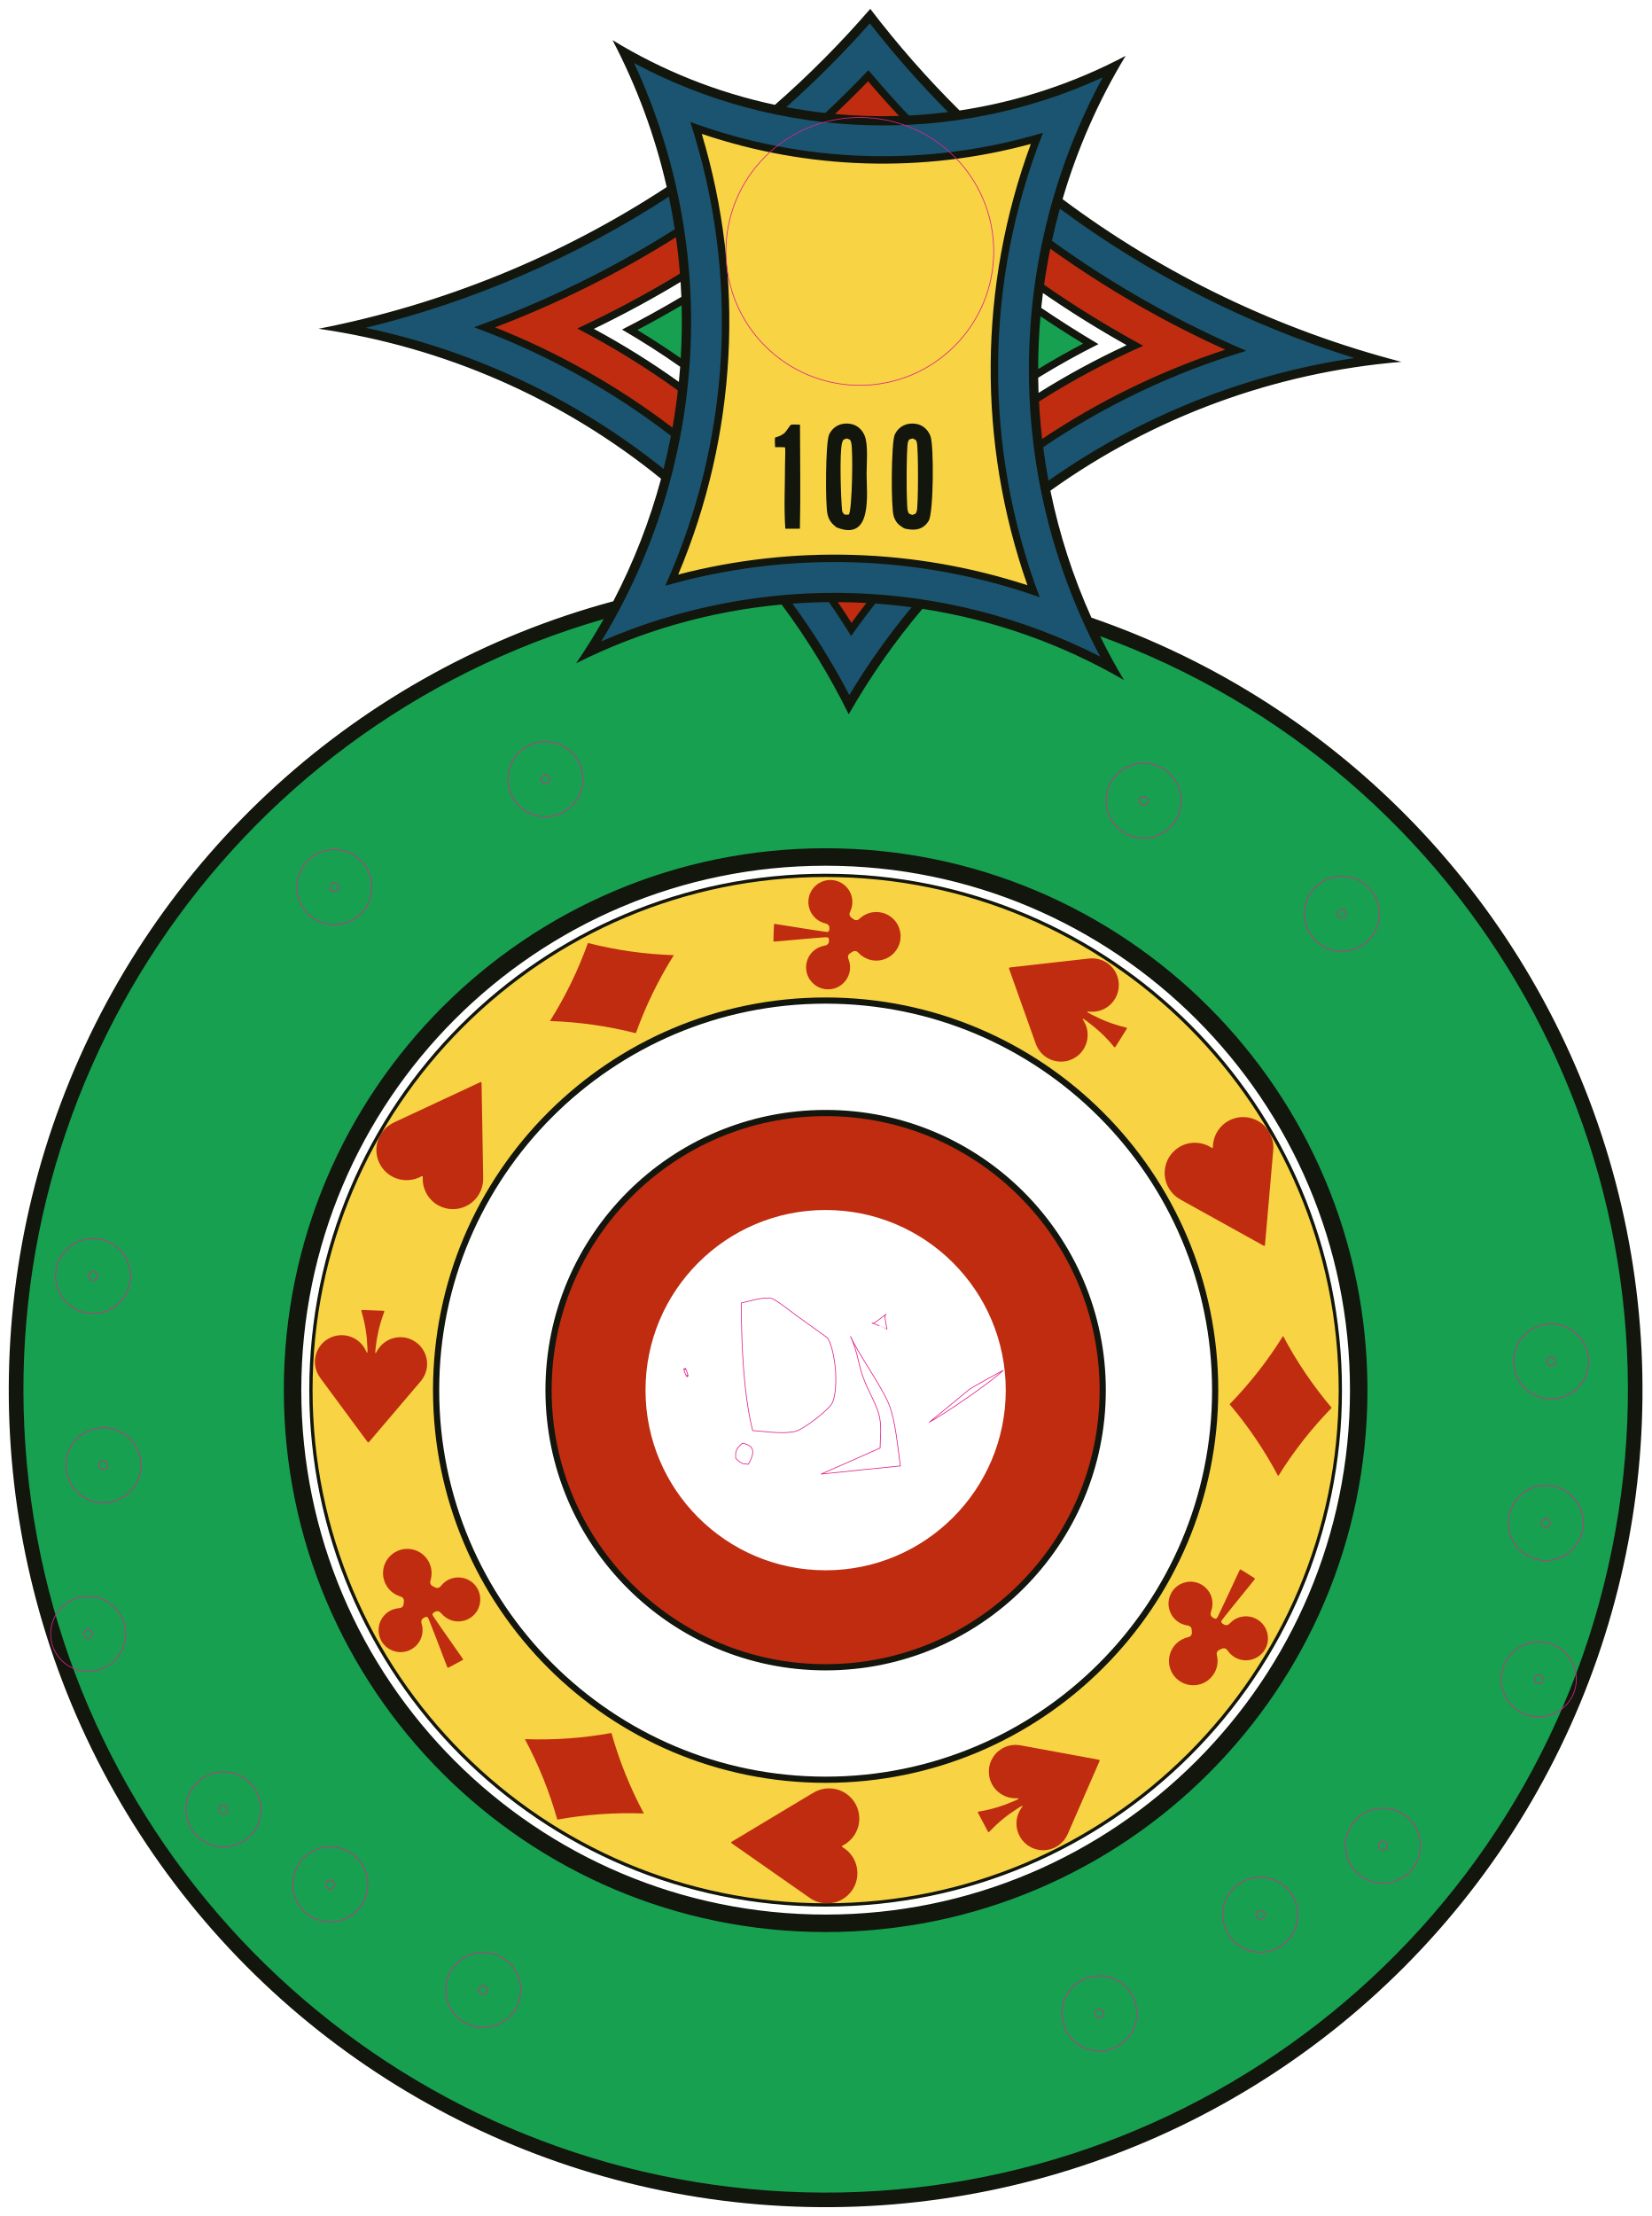
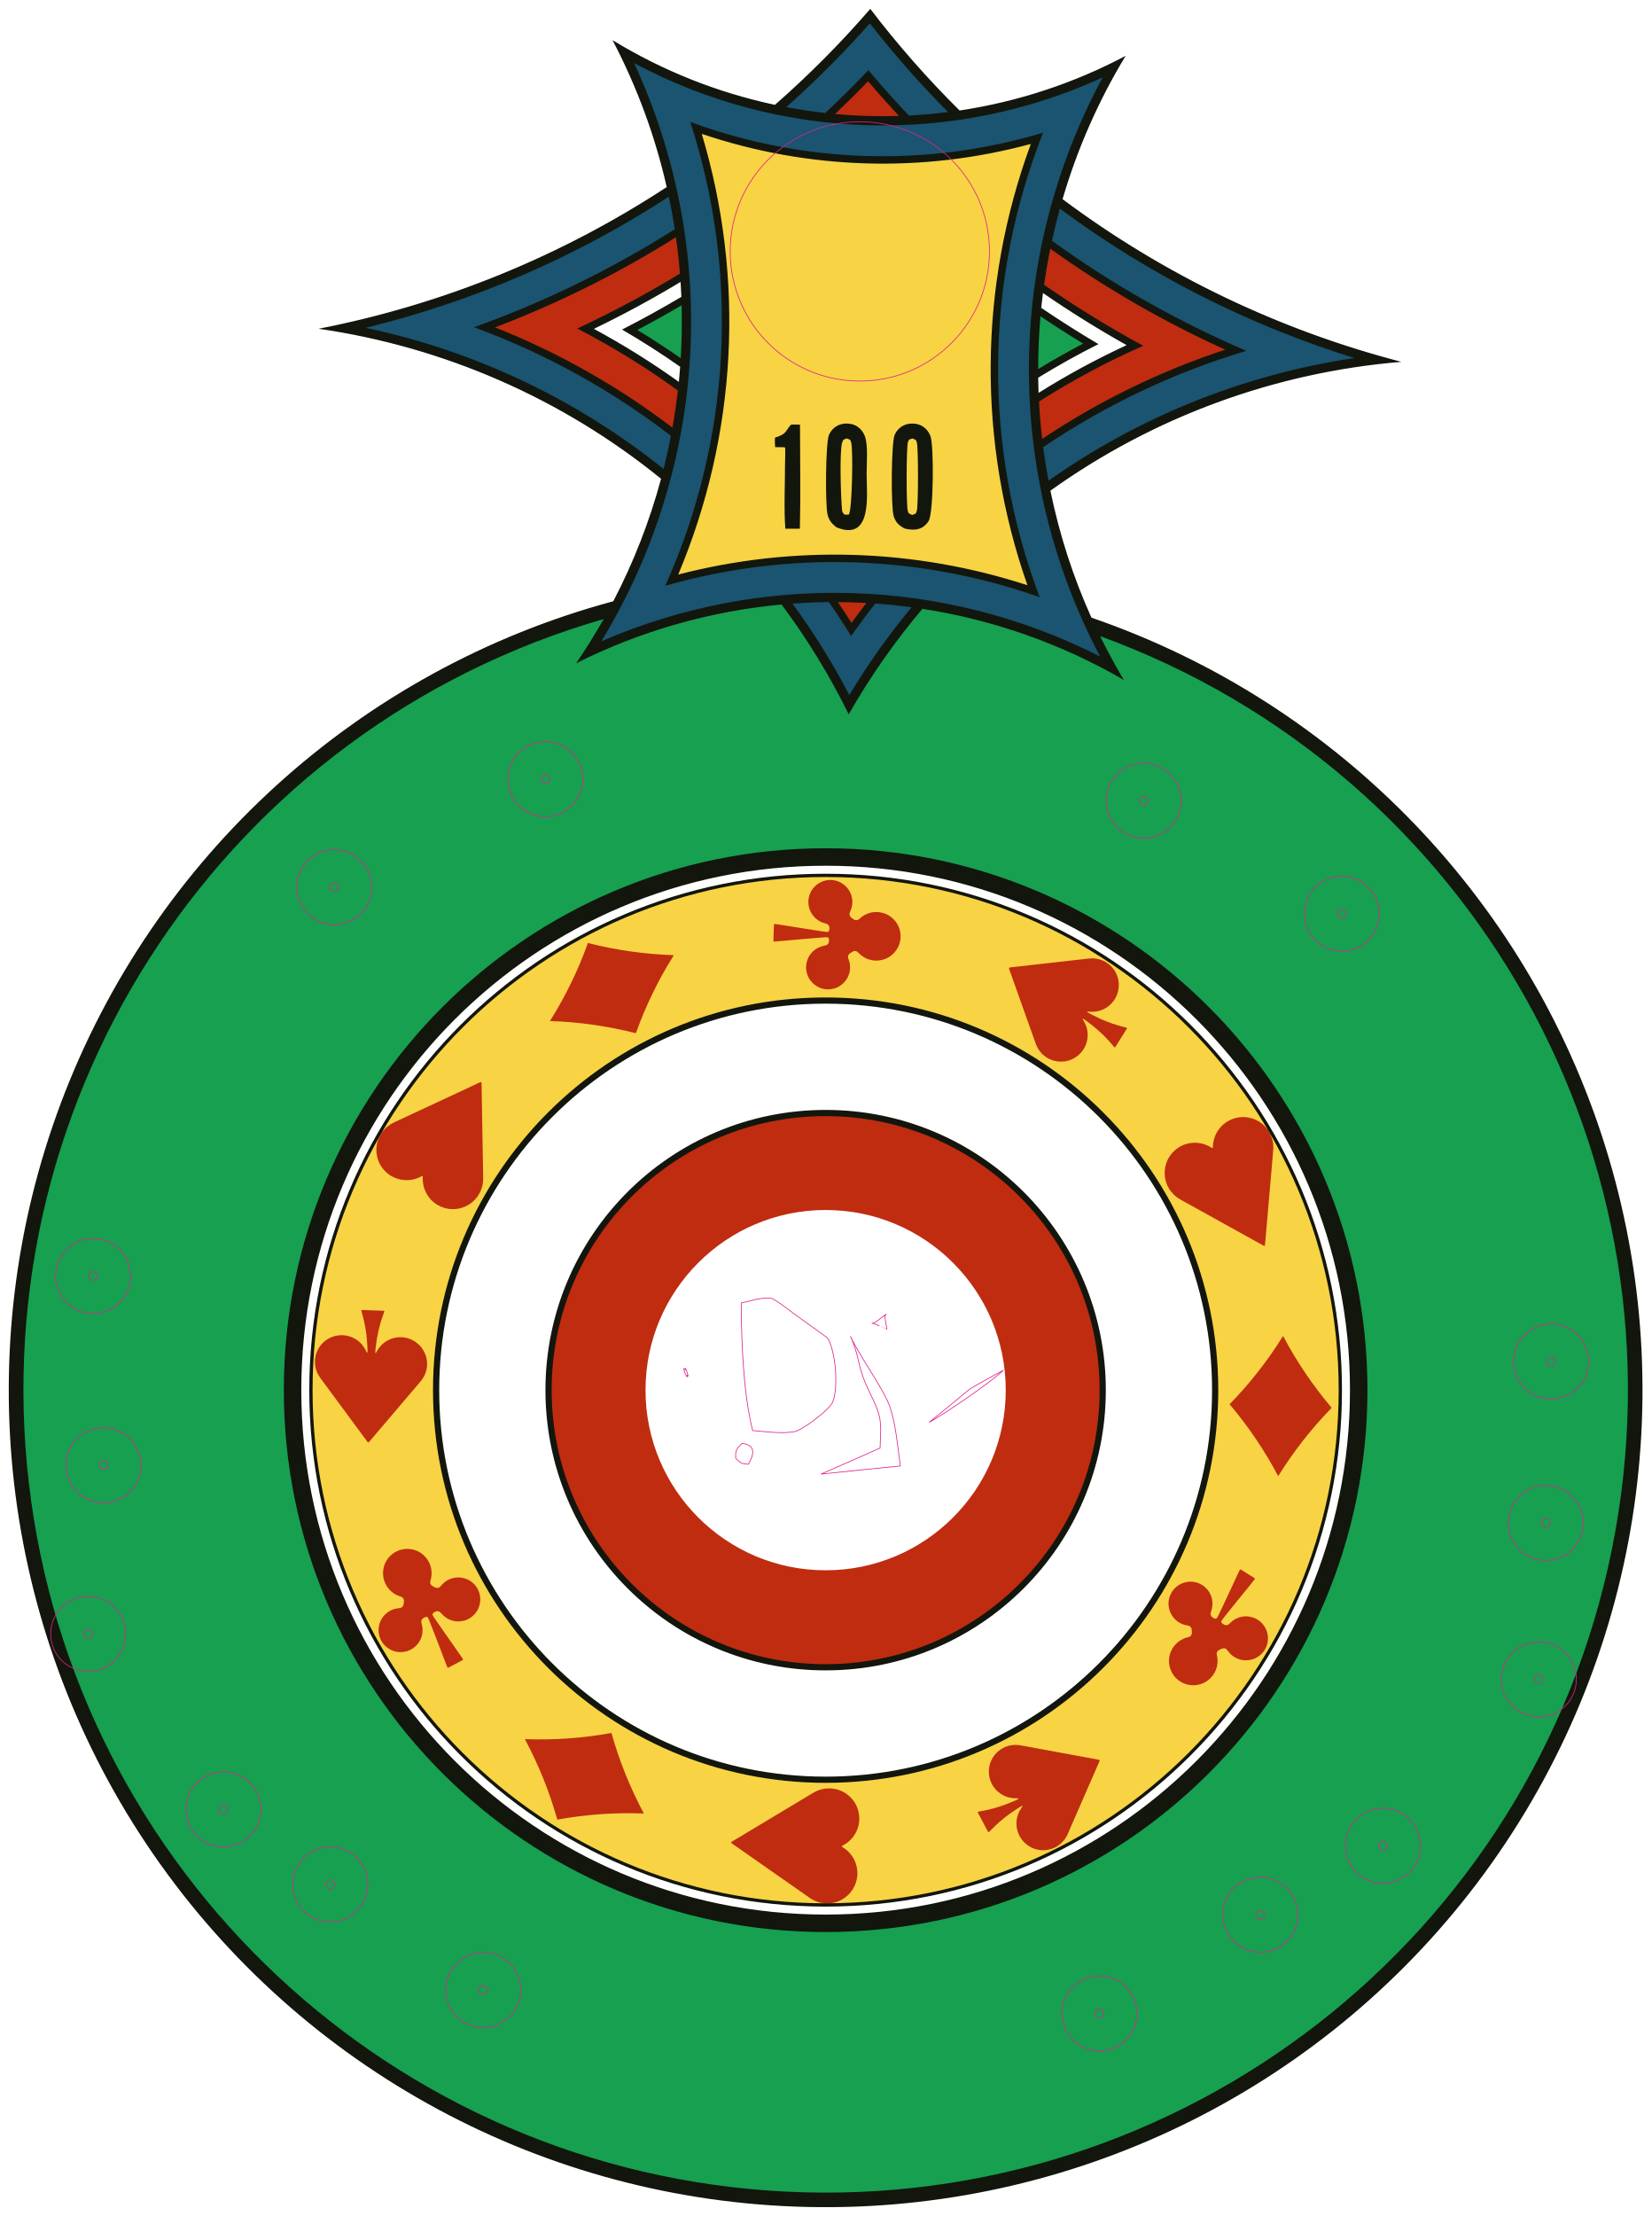
<svg xmlns="http://www.w3.org/2000/svg" width="7.563in" height="10.148in" viewBox="0 0 2269.0 3044.2">
  <g id="yellow">
    <path fill="#f8d344" fill-rule="evenodd" d="M1418.17,810.11A892.21,892.21 0 0 1 1422.99,191.68A773.06,773.06 0 0 1 958.13,177.48A892.21,892.21 0 0 1 925.19,795.05A852.51,852.51 0 0 1 1418.17,810.11Z M1843.50,1909.74A709.00,709.00 0 1 0 425.50,1909.74A709.00,709.00 0 1 0 1843.50,1909.74Z M1670.00,1909.74A535.50,535.50 0 1 1 599.00,1909.74A535.50,535.50 0 1 1 1670.00,1909.74Z" />
  </g>
  <g id="green">
    <path fill="#16a050" fill-rule="evenodd" d="M940.43,412.45A1486.16,1486.16 0 0 1 867.77,452.94A1109.89,1109.89 0 0 1 938.95,499.21A835.32,835.32 0 0 0 940.43,412.45Z M1422.50,513.99A1109.89,1109.89 0 0 1 1496.37,472.14A1486.16,1486.16 0 0 1 1426.32,427.29A835.32,835.32 0 0 0 1422.50,513.99Z M1503.82,866.74A835.32,835.32 0 0 0 1533.54,923.38A795.62,795.62 0 0 0 1266.87,832.34A795.21,795.21 0 0 0 1266.08,832.54A968.68,968.68 0 0 0 1265.01,833.13A969.09,969.09 0 0 0 1166.48,972.86A969.09,969.09 0 0 0 1076.66,827.38A968.68,968.68 0 0 0 1075.63,826.72A795.21,795.21 0 0 0 1074.85,826.47A795.62,795.62 0 0 0 803.12,901.07A835.32,835.32 0 0 0 837.62,843.83A1106.50,1106.50 0 0 0 214.48,2524.48A1106.50,1106.50 0 0 0 2023.25,2568.88A1106.50,1106.50 0 0 0 1503.82,866.74Z M1875.00,1909.74A740.50,740.50 0 1 1 394.00,1909.74A740.50,740.50 0 1 1 1875.00,1909.74Z" />
  </g>
  <g id="blue">
    <path fill="#1a5470" fill-rule="evenodd" d="M1071.74,149.40A716.18,716.18 0 0 0 1135.37,159.23A1400.07,1400.07 0 0 0 1193.08,102.30A1400.07,1400.07 0 0 0 1247.20,162.65A716.18,716.18 0 0 0 1311.31,156.72A1350.02,1350.02 0 0 1 1195.42,25.61A1350.02,1350.02 0 0 1 1071.74,149.40Z M914.16,651.15A835.32,835.32 0 0 0 926.35,596.94A1023.80,1023.80 0 0 0 662.88,449.43A1400.07,1400.07 0 0 0 931.61,316.75A835.32,835.32 0 0 0 921.73,263.55A1350.02,1350.02 0 0 1 484.18,450.50A973.76,973.76 0 0 1 914.16,651.15Z M1879.39,493.13A1350.02,1350.02 0 0 1 1454.08,279.81A835.32,835.32 0 0 0 1440.97,332.32A1400.07,1400.07 0 0 0 1701.10,481.15A1023.80,1023.80 0 0 0 1429.11,612.30A835.32,835.32 0 0 0 1437.96,667.15A973.76,973.76 0 0 1 1879.39,493.13Z M816.06,889.63A800.30,800.30 0 0 1 1521.33,911.18A840.00,840.00 0 0 1 1524.48,97.66A720.85,720.85 0 0 1 862.58,77.43A840.00,840.00 0 0 1 816.06,889.63Z M1426.58,188.36A890.04,890.04 0 0 0 1421.89,813.73A850.34,850.34 0 0 0 921.26,798.44A890.04,890.04 0 0 0 954.75,173.94A770.89,770.89 0 0 0 1426.58,188.36Z M1200.94,824.82A1023.80,1023.80 0 0 0 1169.73,866.55A1023.80,1023.80 0 0 0 1141.12,822.99A795.62,795.62 0 0 0 1081.34,825.68A973.76,973.76 0 0 1 1166.78,963.11A973.76,973.76 0 0 1 1260.45,831.16A795.62,795.62 0 0 0 1200.94,824.82Z" />
  </g>
  <g id="red">
    <path fill="#bf2c10" fill-rule="evenodd" d="M1244.33,162.93A1402.24,1402.24 0 0 1 1192.98,105.54A1402.24,1402.24 0 0 1 1138.22,159.69A716.18,716.18 0 0 0 1244.33,162.93Z M926.85,594.59A835.32,835.32 0 0 0 935.71,534.45A1079.42,1079.42 0 0 0 802.26,451.34A1455.68,1455.68 0 0 0 938.48,377.96A835.32,835.32 0 0 0 931.93,319.12A1402.24,1402.24 0 0 1 669.10,449.44A1025.97,1025.97 0 0 1 926.85,594.59Z M1694.89,480.78A1402.24,1402.24 0 0 1 1440.50,334.65A835.32,835.32 0 0 0 1430.37,392.99A1455.68,1455.68 0 0 0 1561.86,474.55A1079.42,1079.42 0 0 0 1423.58,549.35A835.32,835.32 0 0 0 1428.76,609.92A1025.97,1025.97 0 0 1 1694.89,480.78Z M1143.75,823.01A1025.97,1025.97 0 0 1 1169.85,862.70A1025.97,1025.97 0 0 1 1198.31,824.68A795.62,795.62 0 0 0 1143.75,823.01Z M1515.00,1909.74A380.50,380.50 0 1 0 754.00,1909.74A380.50,380.50 0 1 0 1515.00,1909.74Z M1382.00,1909.74A247.50,247.50 0 1 1 887.00,1909.74A247.50,247.50 0 1 1 1382.00,1909.74Z M1237.53,1285.18C1237.04,1274.56 1232.25,1265.50 1223.80,1259.23C1219.35,1255.93 1214.20,1253.92 1207.98,1253.04C1207.14,1252.93 1203.49,1252.80 1202.64,1252.86C1197.74,1253.20 1194.34,1254.03 1190.30,1255.86C1186.90,1257.40 1184.45,1259.04 1181.28,1261.88C1179.40,1263.56 1178.22,1264.08 1176.41,1264.02C1174.65,1263.97 1173.89,1263.60 1170.92,1261.37C1168.46,1259.53 1167.72,1258.53 1167.37,1256.59C1167.12,1255.15 1167.34,1254.16 1168.53,1251.53C1175.97,1235.03 1167.48,1215.90 1150.22,1210.28C1133.54,1204.86 1115.63,1214.98 1111.58,1232.13C1110.54,1236.56 1110.51,1241.01 1111.49,1245.60C1112.23,1249.05 1114.03,1253.25 1115.94,1255.96C1120.56,1262.53 1126.37,1266.54 1134.10,1268.49C1136.21,1269.02 1137.01,1269.42 1137.99,1270.41C1139.07,1271.50 1139.61,1272.83 1139.69,1274.62C1139.89,1278.60 1138.82,1280.33 1136.22,1280.23C1135.35,1280.19 1130.53,1279.53 1127.58,1279.04C1126.85,1278.92 1124.85,1278.61 1123.12,1278.36C1121.40,1278.10 1119.10,1277.75 1118.02,1277.58C1116.94,1277.41 1115.06,1277.12 1113.84,1276.94C1112.62,1276.76 1109.81,1276.32 1107.60,1275.97C1105.38,1275.62 1102.67,1275.19 1101.58,1275.03C1099.49,1274.72 1091.78,1273.49 1075.41,1270.86C1063.83,1269.00 1064.36,1269.06 1063.85,1269.58C1063.45,1270.00 1063.51,1269.03 1063.08,1281.29C1062.66,1293.55 1062.66,1292.58 1063.03,1293.02C1063.48,1293.56 1063.33,1293.56 1071.39,1292.84C1089.50,1291.22 1098.86,1290.39 1101.07,1290.22C1102.41,1290.11 1105.13,1289.88 1107.11,1289.70C1109.10,1289.53 1111.73,1289.30 1112.96,1289.21C1114.19,1289.11 1116.09,1288.95 1117.18,1288.86C1118.27,1288.76 1120.68,1288.56 1122.55,1288.42C1124.41,1288.28 1126.53,1288.10 1127.26,1288.03C1132.98,1287.49 1136.28,1287.35 1137.07,1287.61C1138.74,1288.17 1139.28,1289.45 1139.10,1292.40C1138.96,1294.81 1138.47,1296.04 1137.15,1297.27C1136.10,1298.25 1135.30,1298.59 1133.09,1299.00C1120.58,1301.30 1111.27,1309.96 1108.45,1321.92C1107.40,1326.35 1107.37,1330.80 1108.35,1335.39C1109.09,1338.84 1110.90,1343.05 1112.80,1345.76C1119.38,1355.11 1129.49,1359.91 1140.58,1358.96C1157.46,1357.52 1169.97,1342.03 1167.86,1325.17C1167.50,1322.33 1167.08,1320.71 1165.82,1317.28C1165.05,1315.21 1165.04,1313.74 1165.77,1312.12C1166.38,1310.74 1167.05,1310.10 1169.68,1308.42C1172.42,1306.65 1173.22,1306.35 1174.93,1306.42C1176.74,1306.48 1177.89,1307.09 1179.61,1308.86C1181.23,1310.54 1181.85,1311.11 1183.20,1312.20C1199.54,1325.29 1223.60,1320.43 1233.52,1302.05C1235.54,1298.30 1236.59,1295.04 1237.28,1290.35C1237.40,1289.51 1237.57,1286.07 1237.53,1285.18Z M1386.48,1329.87C1386.43,1330.15 1386.49,1330.57 1386.68,1331.15C1386.90,1331.81 1422.93,1433.08 1423.30,1434.05C1427.45,1445.10 1435.45,1452.89 1446.45,1456.59C1452.77,1458.72 1460.57,1458.98 1466.93,1457.29C1486.11,1452.16 1497.62,1433.79 1493.82,1414.34C1493.05,1410.36 1491.47,1406.43 1488.93,1402.19C1487.75,1400.20 1487.57,1399.77 1487.82,1399.53C1488.17,1399.19 1489.87,1400.24 1494.24,1403.47C1501.22,1408.64 1506.40,1412.92 1512.59,1418.63C1518.12,1423.73 1525.25,1431.32 1529.83,1436.98C1531.31,1438.81 1531.74,1439.05 1532.48,1438.46C1532.74,1438.26 1548.02,1413.93 1548.31,1413.26C1548.84,1412.03 1548.55,1411.82 1545.31,1411.03C1529.83,1407.30 1515.23,1401.73 1499.94,1393.73C1492.89,1390.04 1492.23,1389.28 1496.46,1389.67C1504.69,1390.42 1511.59,1389.04 1518.46,1385.28C1530.44,1378.72 1537.76,1365.87 1537.35,1352.09C1536.92,1337.34 1527.62,1324.21 1513.91,1318.98C1508.06,1316.76 1502.71,1316.09 1496.14,1316.76C1492.16,1317.17 1387.93,1328.93 1387.58,1329.01C1386.90,1329.16 1386.58,1329.42 1386.48,1329.87Z M1620.74,1575.59C1608.89,1582.70 1601.54,1594.56 1600.47,1608.31C1599.40,1622.05 1605.49,1635.70 1616.50,1644.21C1618.09,1645.45 1620.48,1646.97 1623.17,1648.48C1624.63,1649.30 1734.63,1710.34 1735.58,1710.86C1737.24,1711.77 1737.82,1711.72 1738.11,1710.64C1738.24,1710.18 1737.62,1717.19 1743.85,1645.56C1750.39,1570.40 1749.65,1579.15 1749.69,1576.40C1749.87,1561.52 1741.76,1547.39 1728.83,1540.06C1718.62,1534.28 1706.85,1532.99 1695.80,1536.45C1678.96,1541.72 1667.28,1557.09 1666.69,1574.77C1666.59,1577.51 1666.31,1577.67 1664.03,1576.23C1650.94,1567.97 1633.87,1567.72 1620.74,1575.59Z M1763.08,1835.26C1781.76,1870.60 1804.02,1903.52 1829.85,1934.02C1801.95,1962.65 1777.45,1993.93 1756.36,2027.88C1737.68,1992.54 1715.42,1959.62 1689.59,1929.12C1717.49,1900.50 1741.99,1869.21 1763.08,1835.26Z M1623.87,2311.24C1633.31,2316.13 1643.56,2316.51 1653.20,2312.33C1658.29,2310.13 1662.61,2306.67 1666.47,2301.73C1667.00,2301.05 1668.93,2297.96 1669.31,2297.19C1671.46,2292.78 1672.45,2289.41 1672.88,2285.00C1673.24,2281.29 1673.05,2278.35 1672.17,2274.18C1671.65,2271.71 1671.80,2270.43 1672.75,2268.89C1673.68,2267.40 1674.38,2266.92 1677.79,2265.46C1680.62,2264.25 1681.85,2264.11 1683.71,2264.78C1685.08,2265.28 1685.82,2265.97 1687.51,2268.32C1698.08,2283.01 1718.89,2285.22 1732.38,2273.09C1745.43,2261.35 1745.61,2240.77 1732.79,2228.70C1729.47,2225.58 1725.64,2223.33 1721.17,2221.88C1717.81,2220.80 1713.27,2220.26 1709.97,2220.55C1701.97,2221.27 1695.59,2224.30 1690.04,2230.02C1688.53,2231.58 1687.78,2232.07 1686.43,2232.43C1684.95,2232.82 1683.53,2232.62 1681.94,2231.80C1678.39,2229.98 1677.43,2228.18 1678.82,2225.98C1679.28,2225.25 1682.27,2221.41 1684.17,2219.10C1684.63,2218.53 1685.90,2216.95 1686.98,2215.58C1688.06,2214.21 1689.52,2212.40 1690.21,2211.55C1690.90,2210.70 1692.09,2209.22 1692.85,2208.25C1693.62,2207.29 1695.40,2205.07 1696.81,2203.33C1698.23,2201.58 1699.95,2199.45 1700.64,2198.58C1701.95,2196.93 1706.87,2190.87 1717.33,2178.00C1724.73,2168.91 1724.42,2169.33 1724.22,2168.63C1724.06,2168.08 1724.87,2168.62 1714.46,2162.12C1704.06,2155.62 1704.90,2156.10 1704.33,2156.21C1703.64,2156.33 1703.71,2156.19 1700.31,2163.53C1692.66,2180.03 1688.69,2188.55 1687.74,2190.55C1687.16,2191.76 1686.00,2194.23 1685.16,2196.04C1684.32,2197.85 1683.20,2200.24 1682.67,2201.35C1682.14,2202.46 1681.32,2204.19 1680.86,2205.18C1680.40,2206.17 1679.36,2208.36 1678.55,2210.05C1677.75,2211.73 1676.84,2213.66 1676.53,2214.32C1674.15,2219.55 1672.62,2222.47 1672.00,2223.03C1670.68,2224.19 1669.30,2224.03 1666.83,2222.40C1664.81,2221.06 1664.00,2220.02 1663.59,2218.27C1663.27,2216.87 1663.37,2216.01 1664.12,2213.89C1668.39,2201.90 1665.54,2189.51 1656.59,2181.09C1653.28,2177.97 1649.44,2175.71 1644.97,2174.27C1641.61,2173.18 1637.07,2172.64 1633.77,2172.94C1622.38,2173.96 1613.17,2180.31 1608.45,2190.39C1601.26,2205.73 1608.42,2224.31 1624.07,2230.91C1626.71,2232.03 1628.33,2232.48 1631.93,2233.09C1634.10,2233.46 1635.38,2234.19 1636.42,2235.63C1637.31,2236.85 1637.52,2237.75 1637.67,2240.87C1637.83,2244.12 1637.69,2244.96 1636.78,2246.41C1635.82,2247.95 1634.72,2248.64 1632.32,2249.24C1630.06,2249.81 1629.25,2250.06 1627.63,2250.69C1608.13,2258.30 1600.30,2281.55 1611.27,2299.34C1613.50,2302.96 1615.80,2305.50 1619.52,2308.44C1620.19,2308.97 1623.08,2310.83 1623.87,2311.24Z M1510.69,2417.90C1510.48,2417.71 1510.08,2417.56 1509.48,2417.43C1508.81,2417.29 1403.08,2397.86 1402.06,2397.69C1390.42,2395.76 1379.67,2398.80 1370.96,2406.47C1365.96,2410.88 1361.83,2417.50 1360.12,2423.86C1354.97,2443.04 1365.12,2462.18 1383.86,2468.62C1387.71,2469.94 1391.90,2470.54 1396.84,2470.46C1399.15,2470.43 1399.61,2470.49 1399.70,2470.83C1399.82,2471.30 1398.06,2472.25 1393.08,2474.42C1385.11,2477.88 1378.81,2480.23 1370.77,2482.73C1363.59,2484.97 1353.45,2487.35 1346.26,2488.49C1343.93,2488.85 1343.51,2489.10 1343.64,2490.04C1343.69,2490.37 1357.12,2515.76 1357.55,2516.35C1358.36,2517.42 1358.69,2517.28 1360.98,2514.87C1371.96,2503.33 1384.08,2493.46 1398.66,2484.22C1405.38,2479.96 1406.36,2479.78 1403.92,2483.24C1399.15,2490.00 1396.89,2496.65 1396.72,2504.48C1396.41,2518.15 1403.87,2530.91 1416.01,2537.44C1429.00,2544.44 1445.03,2542.96 1456.41,2533.69C1461.26,2529.75 1464.51,2525.45 1467.21,2519.42C1468.85,2515.76 1510.78,2419.62 1510.89,2419.28C1511.09,2418.62 1511.03,2418.20 1510.69,2417.90Z M1180.76,2497.91C1180.53,2484.10 1173.93,2471.80 1162.56,2464.00C1151.20,2456.20 1136.33,2454.65 1123.45,2459.93C1121.59,2460.69 1119.08,2461.99 1116.42,2463.57C1114.98,2464.43 1007.12,2529.17 1006.19,2529.73C1004.58,2530.72 1004.33,2531.24 1005.12,2532.03C1005.46,2532.37 999.69,2528.33 1058.61,2569.54C1120.43,2612.79 1113.22,2607.77 1115.59,2609.18C1128.39,2616.78 1144.67,2616.82 1157.49,2609.28C1167.60,2603.33 1174.60,2593.78 1177.13,2582.49C1180.98,2565.26 1173.51,2547.47 1158.49,2538.11C1156.17,2536.66 1156.18,2536.34 1158.57,2535.08C1172.27,2527.87 1181.02,2513.22 1180.76,2497.91Z M884.71,2491.35C844.76,2489.85 805.13,2492.67 765.80,2499.79C754.96,2461.32 740.11,2424.46 721.26,2389.21C761.20,2390.71 800.84,2387.89 840.17,2380.77C851.01,2419.24 865.85,2456.10 884.71,2491.35Z M542.10,2132.80C533.15,2138.53 527.70,2147.21 526.49,2157.66C525.86,2163.16 526.69,2168.63 529.04,2174.45C529.36,2175.24 531.08,2178.46 531.56,2179.17C534.30,2183.24 536.72,2185.78 540.33,2188.36C543.36,2190.53 546.00,2191.83 550.05,2193.16C552.44,2193.94 553.48,2194.71 554.34,2196.31C555.17,2197.85 555.23,2198.70 554.79,2202.38C554.42,2205.44 553.93,2206.57 552.42,2207.85C551.30,2208.79 550.33,2209.09 547.45,2209.37C529.45,2211.18 517.13,2228.10 520.89,2245.85C524.53,2263.01 542.26,2273.46 559.13,2268.39C563.49,2267.08 567.36,2264.89 570.84,2261.74C573.46,2259.37 576.20,2255.71 577.59,2252.70C580.97,2245.42 581.54,2238.38 579.36,2230.72C578.77,2228.62 578.71,2227.73 579.08,2226.38C579.48,2224.90 580.37,2223.77 581.87,2222.80C585.22,2220.64 587.26,2220.71 588.47,2223.01C588.87,2223.77 590.71,2228.29 591.76,2231.09C592.02,2231.77 592.75,2233.66 593.39,2235.28C594.04,2236.90 594.88,2239.07 595.27,2240.09C595.66,2241.11 596.35,2242.89 596.81,2244.03C597.26,2245.18 598.29,2247.83 599.09,2249.92C599.89,2252.02 600.88,2254.58 601.29,2255.61C602.06,2257.57 604.85,2264.86 610.76,2280.36C614.94,2291.31 614.73,2290.83 615.44,2291.00C615.99,2291.14 615.12,2291.57 625.95,2285.81C636.79,2280.05 635.94,2280.53 636.14,2280.00C636.38,2279.34 636.46,2279.47 631.80,2272.85C621.34,2257.97 615.95,2250.28 614.69,2248.45C613.93,2247.35 612.37,2245.11 611.23,2243.48C610.08,2241.85 608.57,2239.68 607.87,2238.66C607.18,2237.64 606.09,2236.08 605.46,2235.18C604.83,2234.29 603.45,2232.29 602.40,2230.75C601.34,2229.21 600.13,2227.46 599.71,2226.86C596.38,2222.18 594.60,2219.40 594.44,2218.58C594.09,2216.85 594.92,2215.75 597.57,2214.42C599.73,2213.34 601.04,2213.15 602.76,2213.68C604.14,2214.10 604.83,2214.62 606.28,2216.33C614.54,2226.02 626.69,2229.75 638.46,2226.21C642.82,2224.90 646.69,2222.70 650.17,2219.56C652.79,2217.19 655.53,2213.53 656.93,2210.52C661.73,2200.15 660.84,2188.99 654.48,2179.86C644.78,2165.97 625.11,2162.88 611.57,2173.13C609.28,2174.86 608.09,2176.04 605.75,2178.85C604.34,2180.54 603.08,2181.29 601.31,2181.47C599.81,2181.63 598.92,2181.37 596.15,2179.94C593.25,2178.44 592.59,2177.91 591.79,2176.39C590.95,2174.79 590.89,2173.49 591.57,2171.11C592.21,2168.87 592.40,2168.05 592.66,2166.33C595.83,2145.64 579.60,2127.23 558.72,2127.83C554.46,2127.96 551.11,2128.68 546.70,2130.43C545.91,2130.74 542.85,2132.32 542.10,2132.80Z M506.33,1981.45C506.60,1981.36 506.93,1981.10 507.34,1980.64C507.80,1980.12 577.49,1898.28 578.14,1897.47C585.63,1888.36 588.38,1877.54 586.09,1866.16C584.77,1859.62 581.10,1852.73 576.45,1848.08C562.42,1834.02 540.76,1833.24 525.81,1846.25C522.75,1848.92 520.14,1852.25 517.73,1856.57C516.60,1858.59 516.32,1858.96 515.98,1858.86C515.52,1858.73 515.57,1856.73 516.19,1851.33C517.18,1842.70 518.29,1836.07 520.14,1827.86C521.79,1820.52 524.80,1810.55 527.41,1803.76C528.26,1801.56 528.25,1801.07 527.37,1800.71C527.07,1800.59 498.36,1799.52 497.63,1799.61C496.30,1799.76 496.26,1800.12 497.20,1803.32C501.71,1818.59 504.19,1834.02 504.90,1851.27C505.23,1859.22 504.90,1860.16 503.12,1856.31C499.66,1848.81 495.02,1843.52 488.33,1839.45C476.65,1832.35 461.87,1832.44 450.14,1839.68C437.58,1847.44 430.86,1862.05 433.19,1876.54C434.18,1882.72 436.28,1887.68 440.15,1893.04C442.49,1896.28 504.79,1980.67 505.03,1980.93C505.50,1981.44 505.89,1981.60 506.33,1981.45Z M602.00,1655.72C614.07,1662.42 628.03,1662.86 640.47,1656.91C652.90,1650.97 661.68,1638.86 663.55,1625.08C663.82,1623.09 663.95,1620.26 663.91,1617.17C663.89,1615.49 661.75,1489.71 661.72,1488.63C661.68,1486.73 661.35,1486.26 660.27,1486.55C659.81,1486.67 666.19,1483.70 601.04,1514.12C532.68,1546.03 540.62,1542.30 538.22,1543.64C525.25,1550.93 517.07,1565.01 517.19,1579.88C517.28,1591.61 522.05,1602.45 530.57,1610.28C543.56,1622.24 562.71,1624.66 578.32,1616.33C580.74,1615.04 581.01,1615.21 580.91,1617.91C580.30,1633.38 588.61,1648.28 602.00,1655.72Z M755.71,1402.61C776.98,1368.77 794.36,1333.03 807.85,1295.41C846.59,1305.26 885.94,1310.83 925.89,1312.13C904.62,1345.97 887.24,1381.70 873.74,1419.33C835.01,1409.48 795.66,1403.91 755.71,1402.61Z" />
  </g>
  <g id="black">
    <path fill="#12160d" fill-rule="evenodd" d="M948.52,167.41A886.04,886.04 0 0 1 914.13,804.60A846.34,846.34 0 0 1 1428.63,820.32A886.04,886.04 0 0 1 1433.20,182.22A766.89,766.89 0 0 1 948.52,167.41Z M931.93,789.21A896.21,896.21 0 0 0 964.29,183.76A777.06,777.06 0 0 0 1416.47,197.57A896.21,896.21 0 0 0 1411.80,803.87A856.51,856.51 0 0 0 931.93,789.21Z M437.72,451.51A965.09,965.09 0 0 1 908.36,657.61A831.32,831.32 0 0 1 842.70,825.90A1122.50,1122.50 0 0 0 201.18,2533.37A1122.50,1122.50 0 0 0 2019.42,2600.34A1122.50,1122.50 0 0 0 1499.71,848.40A831.32,831.32 0 0 1 1443.36,673.96A965.09,965.09 0 0 1 1925.71,496.97A1341.35,1341.35 0 0 1 1460.07,273.46A831.32,831.32 0 0 1 1546.74,76.53A712.18,712.18 0 0 1 1318.55,151.62A1341.35,1341.35 0 0 1 1195.84,12.00A1341.35,1341.35 0 0 1 1064.83,143.87A712.18,712.18 0 0 1 841.65,54.98A831.32,831.32 0 0 1 916.13,256.84A1341.35,1341.35 0 0 1 437.72,451.51Z M791.67,911.08A791.62,791.62 0 0 1 1074.02,830.38A965.09,965.09 0 0 1 1166.22,981.21A965.09,965.09 0 0 1 1267.47,836.29A791.62,791.62 0 0 1 1544.36,934.08A831.32,831.32 0 0 1 1511.61,873.80A1102.50,1102.50 0 0 1 1080.40,3010.91A1102.50,1102.50 0 0 1 829.46,850.36A831.32,831.32 0 0 1 791.67,911.08Z M875.78,453.19A1490.16,1490.16 0 0 0 936.60,419.29A831.32,831.32 0 0 1 935.37,491.89A1113.89,1113.89 0 0 0 875.78,453.19Z M816.03,451.65A1461.85,1461.85 0 0 0 935.18,387.16A831.32,831.32 0 0 1 936.27,407.68A1479.99,1479.99 0 0 1 854.75,452.62A1103.72,1103.72 0 0 1 934.62,503.72A831.32,831.32 0 0 1 932.82,524.52A1085.59,1085.59 0 0 0 816.03,451.65Z M680.24,449.58A1406.24,1406.24 0 0 0 928.81,325.79A831.32,831.32 0 0 1 934.30,375.82A1451.68,1451.68 0 0 1 793.24,451.16A1075.42,1075.42 0 0 1 931.47,536.31A831.32,831.32 0 0 1 924.02,587.38A1029.97,1029.97 0 0 0 680.24,449.58Z M502.48,450.22A1354.02,1354.02 0 0 0 919.08,270.04A831.32,831.32 0 0 1 927.23,314.78A1396.07,1396.07 0 0 1 651.36,449.43A1019.80,1019.80 0 0 1 921.94,598.60A831.32,831.32 0 0 1 911.84,644.14A977.76,977.76 0 0 0 502.48,450.22Z M871.30,86.51A724.85,724.85 0 0 0 1515.22,106.19A844.00,844.00 0 0 0 1511.76,901.93A804.30,804.30 0 0 0 826.18,880.99A844.00,844.00 0 0 0 871.30,86.51Z M1170.06,855.61A1029.97,1029.97 0 0 0 1151.30,827.05A791.62,791.62 0 0 1 1190.53,828.25A1029.97,1029.97 0 0 0 1170.06,855.61Z M1088.94,829.15A791.62,791.62 0 0 1 1139.02,827.03A1019.80,1019.80 0 0 1 1169.51,873.64A1019.80,1019.80 0 0 1 1202.79,828.98A791.62,791.62 0 0 1 1252.65,834.15A977.76,977.76 0 0 0 1167.03,954.76A977.76,977.76 0 0 0 1088.94,829.15Z M1302.80,153.79A712.18,712.18 0 0 1 1248.83,158.56A1396.07,1396.07 0 0 1 1193.26,96.26A1396.07,1396.07 0 0 1 1134.00,155.05A712.18,712.18 0 0 1 1080.42,146.99A1354.02,1354.02 0 0 0 1195.23,31.89A1354.02,1354.02 0 0 0 1302.80,153.79Z M1235.38,159.14A712.18,712.18 0 0 1 1147.39,156.45A1406.24,1406.24 0 0 0 1192.80,111.46A1406.24,1406.24 0 0 0 1235.38,159.14Z M1426.52,506.89A831.32,831.32 0 0 1 1429.72,434.36A1490.16,1490.16 0 0 0 1488.36,471.90A1113.89,1113.89 0 0 0 1426.52,506.89Z M1427.07,539.62A831.32,831.32 0 0 1 1426.55,518.75A1103.72,1103.72 0 0 1 1509.39,472.62A1479.99,1479.99 0 0 1 1430.76,422.79A831.32,831.32 0 0 1 1433.10,402.37A1461.85,1461.85 0 0 0 1548.10,474.02A1085.59,1085.59 0 0 0 1427.07,539.62Z M1432.02,602.91A831.32,831.32 0 0 1 1427.70,551.47A1075.42,1075.42 0 0 1 1570.87,474.92A1451.68,1451.68 0 0 1 1434.68,391.11A831.32,831.32 0 0 1 1443.21,341.51A1406.24,1406.24 0 0 0 1683.76,480.24A1029.97,1029.97 0 0 0 1432.02,602.91Z M1440.71,660.30A831.32,831.32 0 0 1 1433.41,614.23A1019.80,1019.80 0 0 1 1712.59,481.85A1396.07,1396.07 0 0 1 1445.46,330.61A831.32,831.32 0 0 1 1456.33,286.46A1354.02,1354.02 0 0 0 1861.15,491.74A977.76,977.76 0 0 0 1440.71,660.30Z M1099.26,583.29C1097.06,583.29 1088.77,582.78 1087.26,583.29C1085.01,584.07 1080.67,592.84 1077.24,595.38C1074.00,597.78 1070.37,599.47 1066.46,600.45C1065.92,600.59 1065.16,600.76 1065.00,601.29C1064.37,603.39 1065.05,611.54 1065.09,614.21C1066.92,614.21 1078.43,613.97 1078.70,614.59C1079.41,616.18 1078.70,634.37 1078.70,637.59C1078.70,666.47 1077.04,697.75 1079.11,726.18C1085.78,726.18 1092.44,726.18 1099.11,726.18C1100.30,678.78 1099.26,630.78 1099.26,583.29Z M1148.50,723.66A1089.59,1089.59 0 0 1 1150.07,724.61C1199.42,744.00 1190.79,678.29 1190.79,651.02C1190.79,636.97 1193.20,610.66 1188.10,598.36C1184.68,590.10 1178.02,583.94 1169.10,582.26C1156.50,579.88 1144.75,585.18 1139.24,596.96C1134.28,607.58 1133.92,693.34 1137.09,706.41C1139.05,714.49 1142.24,718.50 1148.50,723.66Z M1160.96,706.88A912.13,912.13 0 0 0 1160.27,706.54L1159.65,706.09A1108.81,1108.81 0 0 0 1158.16,704.17L1157.45,702.52A1109.89,1109.89 0 0 0 1157.17,701.65C1155.47,685.68 1153.26,620.92 1157.23,607.78C1158.90,602.24 1159.79,604.20 1163.31,602.16C1166.83,604.02 1167.88,602.08 1169.55,607.56C1172.48,617.26 1170.95,700.13 1166.51,706.54A912.13,912.13 0 0 0 1165.82,706.88C1164.27,706.88 1162.51,706.88 1160.96,706.88Z M1241.94,725.44A897.96,897.96 0 0 1 1243.68,726.14C1256.76,729.17 1268.43,727.87 1276.10,715.41C1282.82,704.48 1283.53,611.24 1278.42,598.61C1274.76,589.58 1267.39,583.22 1257.60,581.99C1245.57,580.47 1234.88,585.62 1229.57,596.71C1224.53,607.25 1224.11,696.98 1228.03,709.03C1230.74,717.35 1234.66,721.10 1241.94,725.44Z M1254.04,602.18C1257.43,604.37 1258.44,602.54 1259.89,608.07C1261.96,615.97 1261.97,694.70 1259.72,701.95C1258.02,707.44 1257.01,705.48 1253.46,707.32C1249.64,705.30 1248.66,706.81 1247.25,701.15C1245.26,693.16 1245.29,614.12 1247.59,607.28C1249.42,601.83 1250.43,603.84 1254.04,602.18Z M1519.50,1909.74A385.00,385.00 0 1 0 749.50,1909.74A385.00,385.00 0 1 0 1519.50,1909.74Z M1511.00,1909.74A376.50,376.50 0 1 1 758.00,1909.74A376.50,376.50 0 1 1 1511.00,1909.74Z M1674.00,1909.74A539.50,539.50 0 1 0 595.00,1909.74A539.50,539.50 0 1 0 1674.00,1909.74Z M1665.50,1909.74A531.00,531.00 0 1 1 603.50,1909.74A531.00,531.00 0 1 1 1665.50,1909.74Z M1844.00,1909.74A709.50,709.50 0 1 0 425.00,1909.74A709.50,709.50 0 1 0 1844.00,1909.74Z M1839.50,1909.74A705.00,705.00 0 1 1 429.50,1909.74A705.00,705.00 0 1 1 1839.50,1909.74Z M1879.00,1909.74A744.50,744.50 0 1 0 390.00,1909.74A744.50,744.50 0 1 0 1879.00,1909.74Z M1855.00,1909.74A720.50,720.50 0 1 1 414.00,1909.74A720.50,720.50 0 1 1 1855.00,1909.74Z" />
  </g>
  <g id="holes">
    <g id="post1">
      <path id="post1-outline" style="fill:none;stroke:#e0218a;stroke-width:1" d="M800.96,1070.36C800.96,1098.84 777.87,1121.92 749.39,1121.92C720.92,1121.92 697.83,1098.84 697.83,1070.36C697.83,1041.88 720.92,1018.80 749.39,1018.80C777.87,1018.80 800.96,1041.88 800.96,1070.36Z" />
      <path id="post1-screw" style="fill:none;stroke:#e0218a;stroke-width:1" d="M755.39,1070.36C755.39,1073.67 752.71,1076.36 749.39,1076.36C746.08,1076.36 743.40,1073.67 743.40,1070.36C743.40,1067.05 746.08,1064.36 749.39,1064.36C752.71,1064.36 755.39,1067.05 755.39,1070.36Z" />
    </g>
    <g id="post2">
      <path id="post2-outline" style="fill:none;stroke:#e0218a;stroke-width:1" d="M510.97,1218.73C510.97,1247.21 487.89,1270.29 459.41,1270.29C430.93,1270.29 407.85,1247.21 407.85,1218.73C407.85,1190.25 430.93,1167.17 459.41,1167.17C487.89,1167.17 510.97,1190.25 510.97,1218.73Z" />
      <path id="post2-screw" style="fill:none;stroke:#e0218a;stroke-width:1" d="M465.41,1218.73C465.41,1222.05 462.73,1224.73 459.41,1224.73C456.10,1224.73 453.41,1222.05 453.41,1218.73C453.41,1215.42 456.10,1212.73 459.41,1212.73C462.73,1212.73 465.41,1215.42 465.41,1218.73Z" />
    </g>
    <g id="post3">
      <path id="post3-outline" style="fill:none;stroke:#e0218a;stroke-width:1" d="M1623.01,1099.95C1623.01,1128.43 1599.92,1151.51 1571.44,1151.51C1542.97,1151.51 1519.88,1128.43 1519.88,1099.95C1519.88,1071.47 1542.97,1048.39 1571.44,1048.39C1599.92,1048.39 1623.01,1071.47 1623.01,1099.95Z" />
      <path id="post3-screw" style="fill:none;stroke:#e0218a;stroke-width:1" d="M1577.44,1099.95C1577.44,1103.26 1574.76,1105.95 1571.44,1105.95C1568.13,1105.95 1565.44,1103.26 1565.44,1099.95C1565.44,1096.64 1568.13,1093.95 1571.44,1093.95C1574.76,1093.95 1577.44,1096.64 1577.44,1099.95Z" />
    </g>
    <g id="post4">
      <path id="post4-outline" style="fill:none;stroke:#e0218a;stroke-width:1" d="M1895.35,1255.19C1895.35,1283.67 1872.27,1306.76 1843.79,1306.76C1815.31,1306.76 1792.23,1283.67 1792.23,1255.19C1792.23,1226.72 1815.31,1203.63 1843.79,1203.63C1872.27,1203.63 1895.35,1226.72 1895.35,1255.19Z" />
      <path id="post4-screw" style="fill:none;stroke:#e0218a;stroke-width:1" d="M1849.79,1255.19C1849.79,1258.51 1847.10,1261.20 1843.79,1261.20C1840.48,1261.20 1837.79,1258.51 1837.79,1255.19C1837.79,1251.88 1840.48,1249.19 1843.79,1249.19C1847.10,1249.19 1849.79,1251.88 1849.79,1255.19Z" />
    </g>
    <g id="post5">
      <path id="post5-outline" style="fill:none;stroke:#e0218a;stroke-width:1" d="M179.43,1752.90C179.43,1781.38 156.34,1804.47 127.87,1804.47C99.39,1804.47 76.30,1781.38 76.30,1752.90C76.30,1724.43 99.39,1701.34 127.87,1701.34C156.34,1701.34 179.43,1724.43 179.43,1752.90Z" />
      <path id="post5-screw" style="fill:none;stroke:#e0218a;stroke-width:1" d="M133.87,1752.90C133.87,1756.22 131.18,1758.91 127.87,1758.91C124.55,1758.91 121.86,1756.22 121.86,1752.90C121.86,1749.59 124.55,1746.90 127.87,1746.90C131.18,1746.90 133.87,1749.59 133.87,1752.90Z" />
    </g>
    <g id="post6">
      <path id="post6-outline" style="fill:none;stroke:#e0218a;stroke-width:1" d="M193.68,2012.89C193.68,2041.37 170.60,2064.45 142.12,2064.45C113.64,2064.45 90.56,2041.37 90.56,2012.89C90.56,1984.41 113.64,1961.33 142.12,1961.33C170.60,1961.33 193.68,1984.41 193.68,2012.89Z" />
      <path id="post6-screw" style="fill:none;stroke:#e0218a;stroke-width:1" d="M148.12,2012.89C148.12,2016.20 145.43,2018.89 142.12,2018.89C138.80,2018.89 136.12,2016.20 136.12,2012.89C136.12,2009.57 138.80,2006.89 142.12,2006.89C145.43,2006.89 148.12,2009.57 148.12,2012.89Z" />
    </g>
    <g id="post7">
      <path id="post7-outline" style="fill:none;stroke:#e0218a;stroke-width:1" d="M172.72,2244.62C172.72,2273.09 149.63,2296.18 121.15,2296.18C92.68,2296.18 69.59,2273.09 69.59,2244.62C69.59,2216.14 92.68,2193.05 121.15,2193.05C149.63,2193.05 172.72,2216.14 172.72,2244.62Z" />
      <path id="post7-screw" style="fill:none;stroke:#e0218a;stroke-width:1" d="M127.16,2244.62C127.16,2247.93 124.47,2250.62 121.15,2250.62C117.84,2250.62 115.15,2247.93 115.15,2244.62C115.15,2241.30 117.84,2238.61 121.15,2238.61C124.47,2238.61 127.16,2241.30 127.16,2244.62Z" />
    </g>
    <g id="post8">
      <path id="post8-outline" style="fill:none;stroke:#e0218a;stroke-width:1" d="M358.55,2485.73C358.55,2514.20 335.46,2537.29 306.99,2537.29C278.51,2537.29 255.42,2514.20 255.42,2485.73C255.42,2457.25 278.51,2434.16 306.99,2434.16C335.46,2434.16 358.55,2457.25 358.55,2485.73Z" />
      <path id="post8-screw" style="fill:none;stroke:#e0218a;stroke-width:1" d="M312.99,2485.73C312.99,2489.04 310.30,2491.73 306.99,2491.73C303.67,2491.73 300.98,2489.04 300.98,2485.73C300.98,2482.41 303.67,2479.72 306.99,2479.72C310.30,2479.72 312.99,2482.41 312.99,2485.73Z" />
    </g>
    <g id="post9">
      <path id="post9-outline" style="fill:none;stroke:#e0218a;stroke-width:1" d="M505.41,2588.75C505.41,2617.23 482.33,2640.31 453.85,2640.31C425.37,2640.31 402.29,2617.23 402.29,2588.75C402.29,2560.27 425.37,2537.19 453.85,2537.19C482.33,2537.19 505.41,2560.27 505.41,2588.75Z" />
      <path id="post9-screw" style="fill:none;stroke:#e0218a;stroke-width:1" d="M459.85,2588.75C459.85,2592.06 457.16,2594.75 453.85,2594.75C450.54,2594.75 447.85,2592.06 447.85,2588.75C447.85,2585.44 450.54,2582.75 453.85,2582.75C457.16,2582.75 459.85,2585.44 459.85,2588.75Z" />
    </g>
    <g id="post10">
      <path id="post10-outline" style="fill:none;stroke:#e0218a;stroke-width:1" d="M715.52,2733.81C715.52,2762.29 692.44,2785.37 663.96,2785.37C635.48,2785.37 612.40,2762.29 612.40,2733.81C612.40,2705.33 635.48,2682.25 663.96,2682.25C692.44,2682.25 715.52,2705.33 715.52,2733.81Z" />
      <path id="post10-screw" style="fill:none;stroke:#e0218a;stroke-width:1" d="M669.96,2733.81C669.96,2737.12 667.27,2739.81 663.96,2739.81C660.64,2739.81 657.96,2737.12 657.96,2733.81C657.96,2730.49 660.64,2727.81 663.96,2727.81C667.27,2727.81 669.96,2730.49 669.96,2733.81Z" />
    </g>
    <g id="post11">
      <path id="post11-outline" style="fill:none;stroke:#e0218a;stroke-width:1" d="M2182.95,1870.26C2182.95,1898.74 2159.87,1921.82 2131.39,1921.82C2102.91,1921.82 2079.83,1898.74 2079.83,1870.26C2079.83,1841.78 2102.91,1818.70 2131.39,1818.70C2159.87,1818.70 2182.95,1841.78 2182.95,1870.26Z" />
      <path id="post11-screw" style="fill:none;stroke:#e0218a;stroke-width:1" d="M2137.39,1870.26C2137.39,1873.57 2134.70,1876.26 2131.39,1876.26C2128.08,1876.26 2125.39,1873.57 2125.39,1870.26C2125.39,1866.95 2128.08,1864.26 2131.39,1864.26C2134.70,1864.26 2137.39,1866.95 2137.39,1870.26Z" />
    </g>
    <g id="post12">
      <path id="post12-outline" style="fill:none;stroke:#e0218a;stroke-width:1" d="M2175.71,2092.23C2175.71,2120.71 2152.62,2143.79 2124.14,2143.79C2095.67,2143.79 2072.58,2120.71 2072.58,2092.23C2072.58,2063.75 2095.67,2040.67 2124.14,2040.67C2152.62,2040.67 2175.71,2063.75 2175.71,2092.23Z" />
      <path id="post12-screw" style="fill:none;stroke:#e0218a;stroke-width:1" d="M2130.14,2092.23C2130.14,2095.54 2127.46,2098.23 2124.14,2098.23C2120.83,2098.23 2118.14,2095.54 2118.14,2092.23C2118.14,2088.92 2120.83,2086.23 2124.14,2086.23C2127.46,2086.23 2130.14,2088.92 2130.14,2092.23Z" />
    </g>
    <g id="post13">
      <path id="post13-outline" style="fill:none;stroke:#e0218a;stroke-width:1" d="M2166.02,2307.05C2166.02,2335.53 2142.94,2358.61 2114.46,2358.61C2085.98,2358.61 2062.90,2335.53 2062.90,2307.05C2062.90,2278.57 2085.98,2255.49 2114.46,2255.49C2142.94,2255.49 2166.02,2278.57 2166.02,2307.05Z" />
      <path id="post13-screw" style="fill:none;stroke:#e0218a;stroke-width:1" d="M2120.46,2307.05C2120.46,2310.36 2117.77,2313.05 2114.46,2313.05C2111.15,2313.05 2108.46,2310.36 2108.46,2307.05C2108.46,2303.74 2111.15,2301.05 2114.46,2301.05C2117.77,2301.05 2120.46,2303.74 2120.46,2307.05Z" />
    </g>
    <g id="post14">
      <path id="post14-outline" style="fill:none;stroke:#e0218a;stroke-width:1" d="M1951.84,2535.63C1951.84,2564.11 1928.75,2587.19 1900.27,2587.19C1871.80,2587.19 1848.71,2564.11 1848.71,2535.63C1848.71,2507.15 1871.80,2484.07 1900.27,2484.07C1928.75,2484.07 1951.84,2507.15 1951.84,2535.63Z" />
      <path id="post14-screw" style="fill:none;stroke:#e0218a;stroke-width:1" d="M1906.28,2535.63C1906.28,2538.94 1903.59,2541.63 1900.27,2541.63C1896.96,2541.63 1894.27,2538.94 1894.27,2535.63C1894.27,2532.32 1896.96,2529.63 1900.27,2529.63C1903.59,2529.63 1906.28,2532.32 1906.28,2535.63Z" />
    </g>
    <g id="post15">
      <path id="post15-outline" style="fill:none;stroke:#e0218a;stroke-width:1" d="M1783.35,2630.46C1783.35,2658.94 1760.27,2682.02 1731.79,2682.02C1703.31,2682.02 1680.23,2658.94 1680.23,2630.46C1680.23,2601.98 1703.31,2578.90 1731.79,2578.90C1760.27,2578.90 1783.35,2601.98 1783.35,2630.46Z" />
      <path id="post15-screw" style="fill:none;stroke:#e0218a;stroke-width:1" d="M1737.79,2630.46C1737.79,2633.78 1735.11,2636.46 1731.79,2636.46C1728.48,2636.46 1725.79,2633.78 1725.79,2630.46C1725.79,2627.15 1728.48,2624.46 1731.79,2624.46C1735.11,2624.46 1737.79,2627.15 1737.79,2630.46Z" />
    </g>
    <g id="post16">
      <path id="post16-outline" style="fill:none;stroke:#e0218a;stroke-width:1" d="M1562.17,2766.00C1562.17,2794.48 1539.08,2817.56 1510.61,2817.56C1482.13,2817.56 1459.04,2794.48 1459.04,2766.00C1459.04,2737.52 1482.13,2714.44 1510.61,2714.44C1539.08,2714.44 1562.17,2737.52 1562.17,2766.00Z" />
      <path id="post16-screw" style="fill:none;stroke:#e0218a;stroke-width:1" d="M1516.60,2766.00C1516.60,2769.31 1513.92,2772.00 1510.61,2772.00C1507.29,2772.00 1504.61,2769.31 1504.61,2766.00C1504.61,2762.69 1507.29,2760.00 1510.61,2760.00C1513.92,2760.00 1516.60,2762.69 1516.60,2766.00Z" />
    </g>
    <path id="hole1" style="fill:none;stroke:#e0218a;stroke-width:1" d="M1018.48,1789.96C1018.83,1842.91 1021.14,1913.54 1034.24,1965.27C1052.16,1966.57 1074.07,1970.13 1091.81,1966.69C1103.17,1964.49 1139.77,1936.60 1144.15,1926.24C1148.55,1915.85 1148.86,1896.93 1148.30,1885.65C1147.69,1873.51 1143.96,1847.58 1136.88,1837.77C1126.33,1830.17 1105.70,1815.36 1095.13,1807.79C1088.56,1803.09 1065.81,1784.83 1059.72,1783.66C1047.80,1781.38 1030.53,1787.62 1018.48,1789.96Z" />
    <path id="hole2" style="fill:none;stroke:#e0218a;stroke-width:1" d="M1216.34,1807.06C1214.78,1807.62 1219.24,1827.16 1218.75,1826.21C1218.86,1826.21 1198.10,1816.52 1198.26,1817.65C1198.83,1821.61 1223.62,1799.38 1216.34,1807.06Z" />
    <path id="hole3" style="fill:none;stroke:#e0218a;stroke-width:1" d="M1168.59,1835.67C1180.76,1862.28 1178.31,1875.63 1190.19,1902.52C1196.07,1915.86 1205.73,1932.85 1208.56,1946.75C1211.54,1961.44 1209.51,1974.35 1209.33,1989.24C1183.88,2000.61 1153.25,2014.13 1128.12,2025.08C1162.69,2021.50 1202.79,2017.14 1237.17,2013.88C1233.61,1988.97 1230.67,1951.63 1221.27,1928.71C1210.88,1903.39 1179.55,1860.25 1168.59,1835.67Z" />
    <path id="hole4" style="fill:none;stroke:#e0218a;stroke-width:1" d="M941.66,1881.79C935.42,1873.27 945.86,1899.53 944.19,1888.87C948.56,1896.97 940.20,1872.65 941.66,1881.79Z" />
    <path id="hole5" style="fill:none;stroke:#e0218a;stroke-width:1" d="M1276.72,1953.94C1297.62,1942.75 1361.74,1898.75 1378.69,1882.44C1376.43,1883.41 1334.73,1906.37 1332.06,1908.62C1317.89,1920.55 1291.08,1942.25 1276.72,1953.94Z" />
    <path id="hole6" style="fill:none;stroke:#e0218a;stroke-width:1" d="M1028.44,2011.43C1036.12,1997.93 1039.08,1985.53 1019.81,1982.74C1011.98,1990.69 1010.33,1991.88 1010.98,2003.48C1018.02,2009.81 1018.71,2011.26 1028.44,2011.43Z" />
-     <path id="hole7" style="fill:none;stroke:#e0218a;stroke-width:1" d="M1365.47,345.22C1365.47,446.83 1283.09,529.21 1181.48,529.21C1079.87,529.21 997.50,446.83 997.50,345.22C997.50,243.61 1079.87,161.24 1181.48,161.24C1283.09,161.24 1365.47,243.61 1365.47,345.22Z" />
+     <path id="hole7" style="fill:none;stroke:#e0218a;stroke-width:1" d="M1359.61,345.22C1359.61,443.60 1279.86,523.35 1181.48,523.35C1083.10,523.35 1003.36,443.60 1003.36,345.22C1003.36,246.84 1083.10,167.10 1181.48,167.10C1279.86,167.10 1359.61,246.84 1359.61,345.22Z" />
  </g>
</svg>
